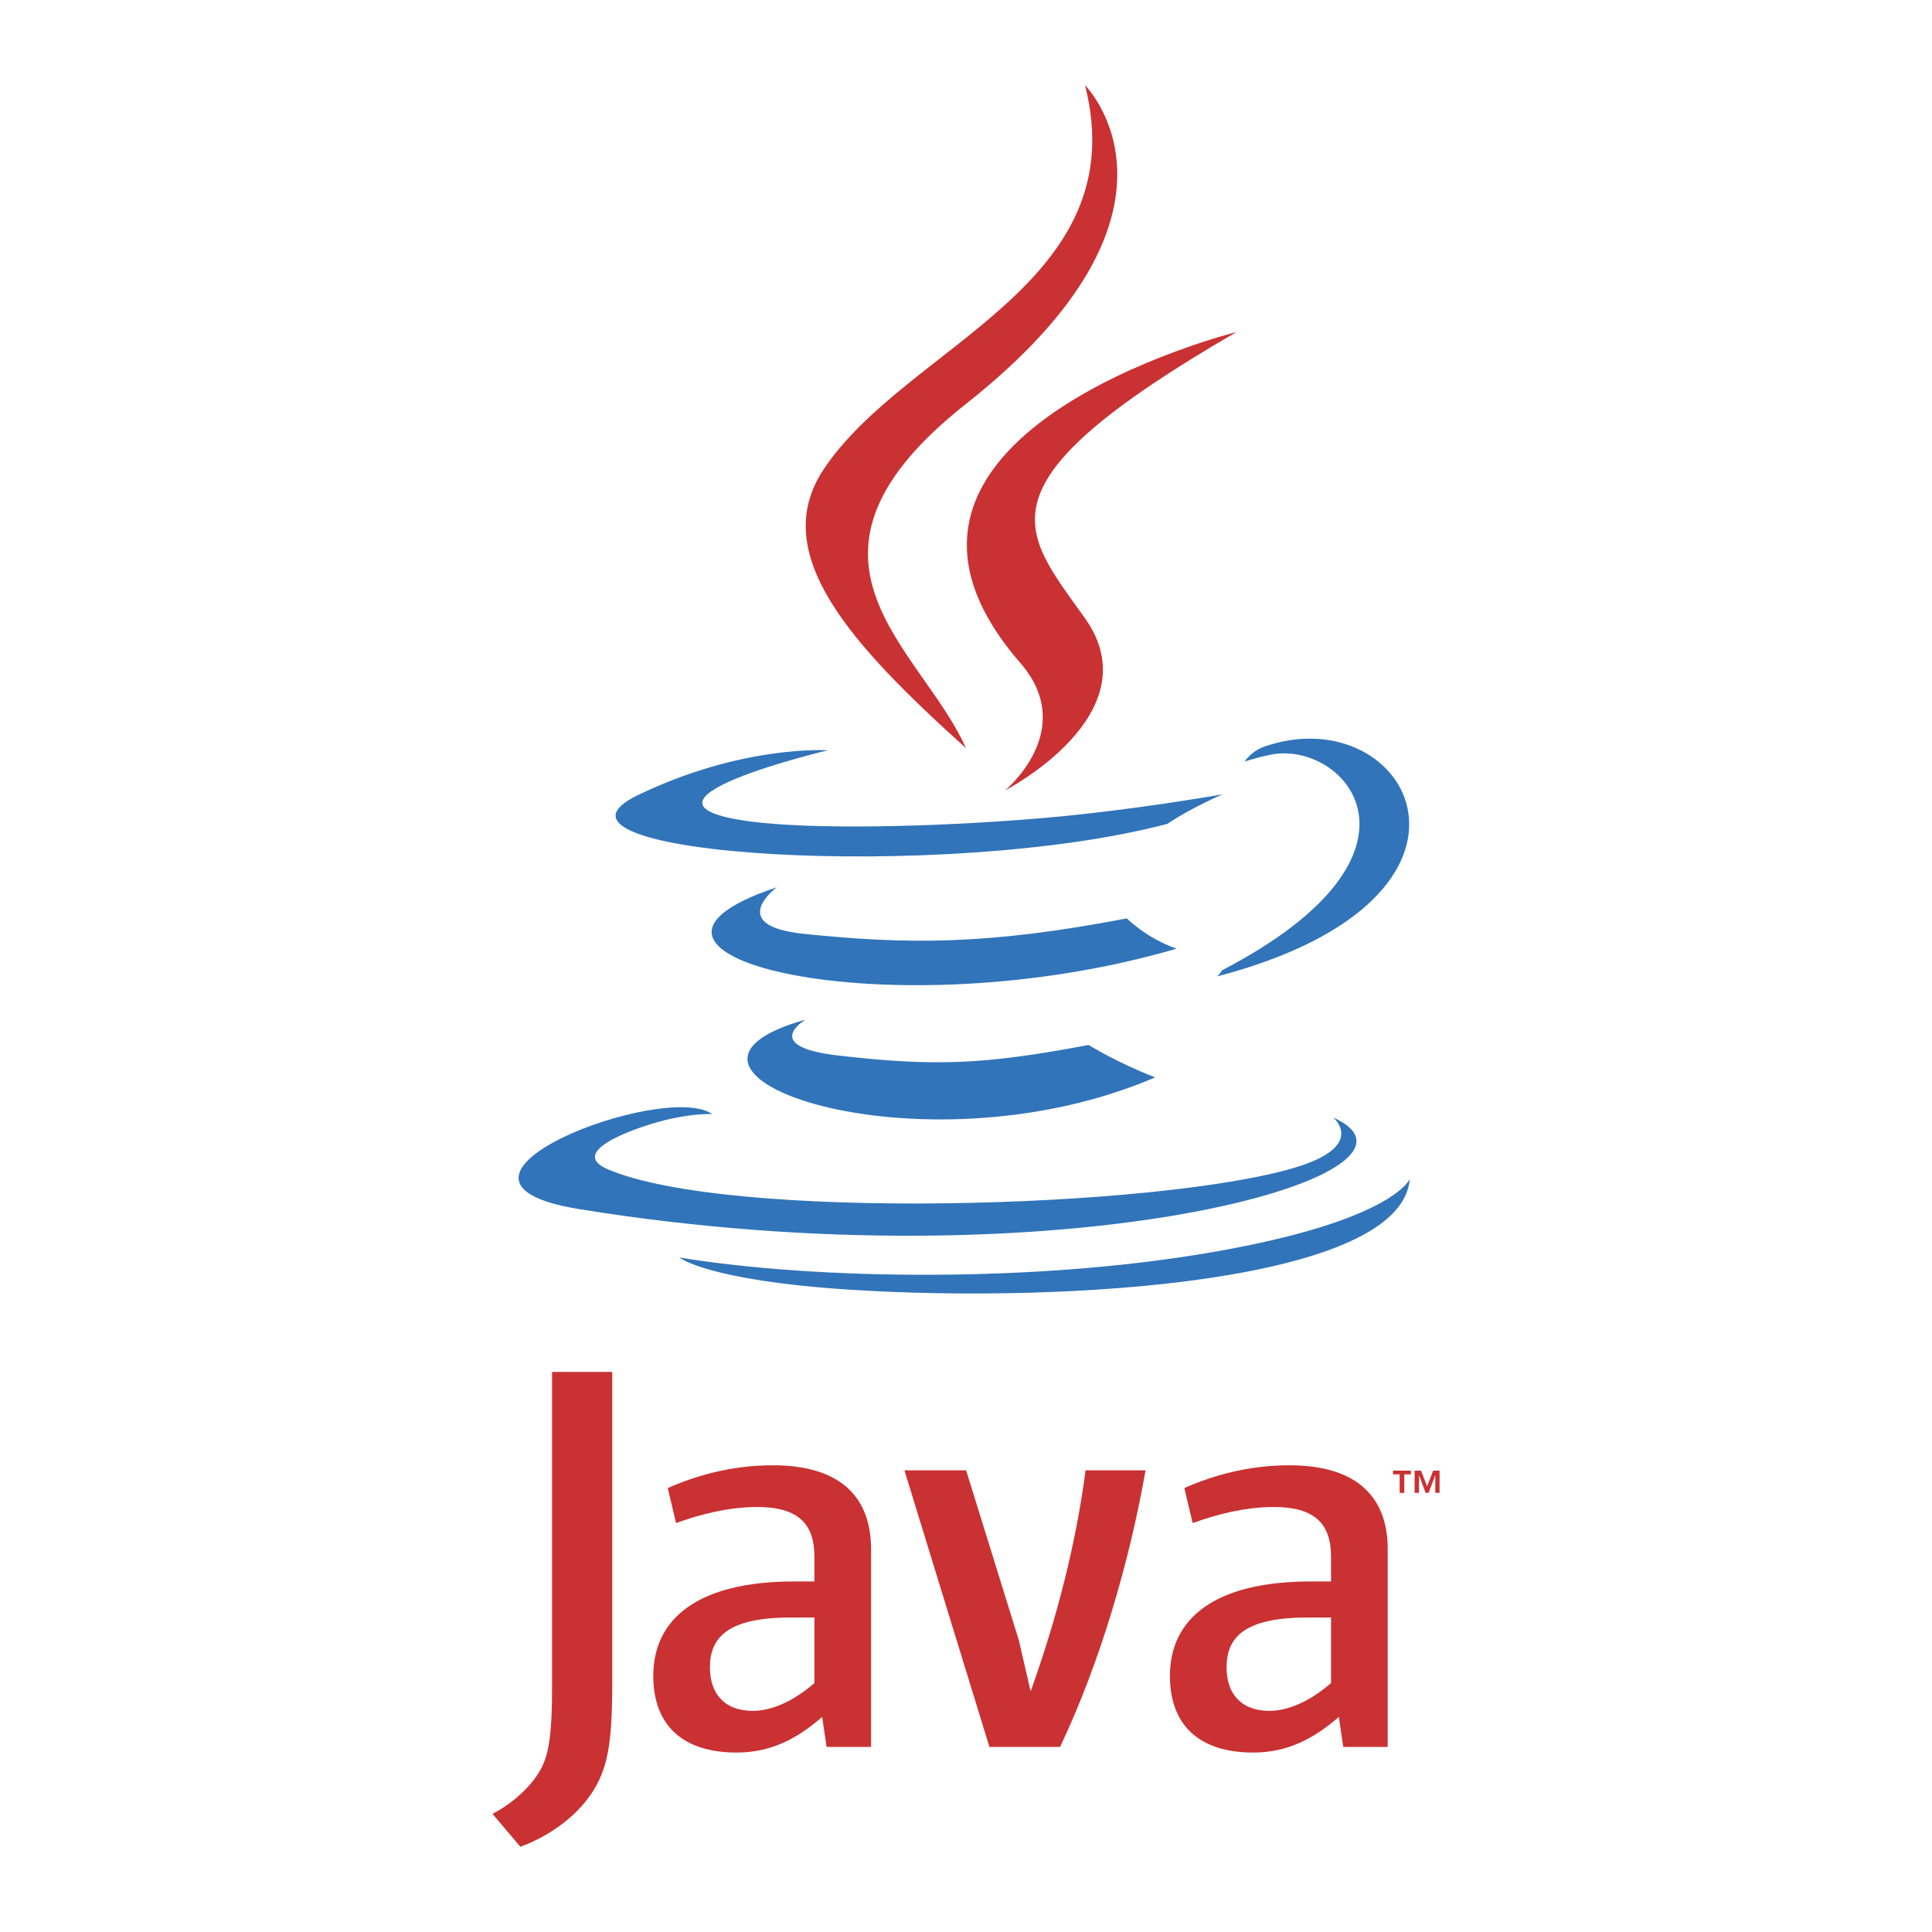
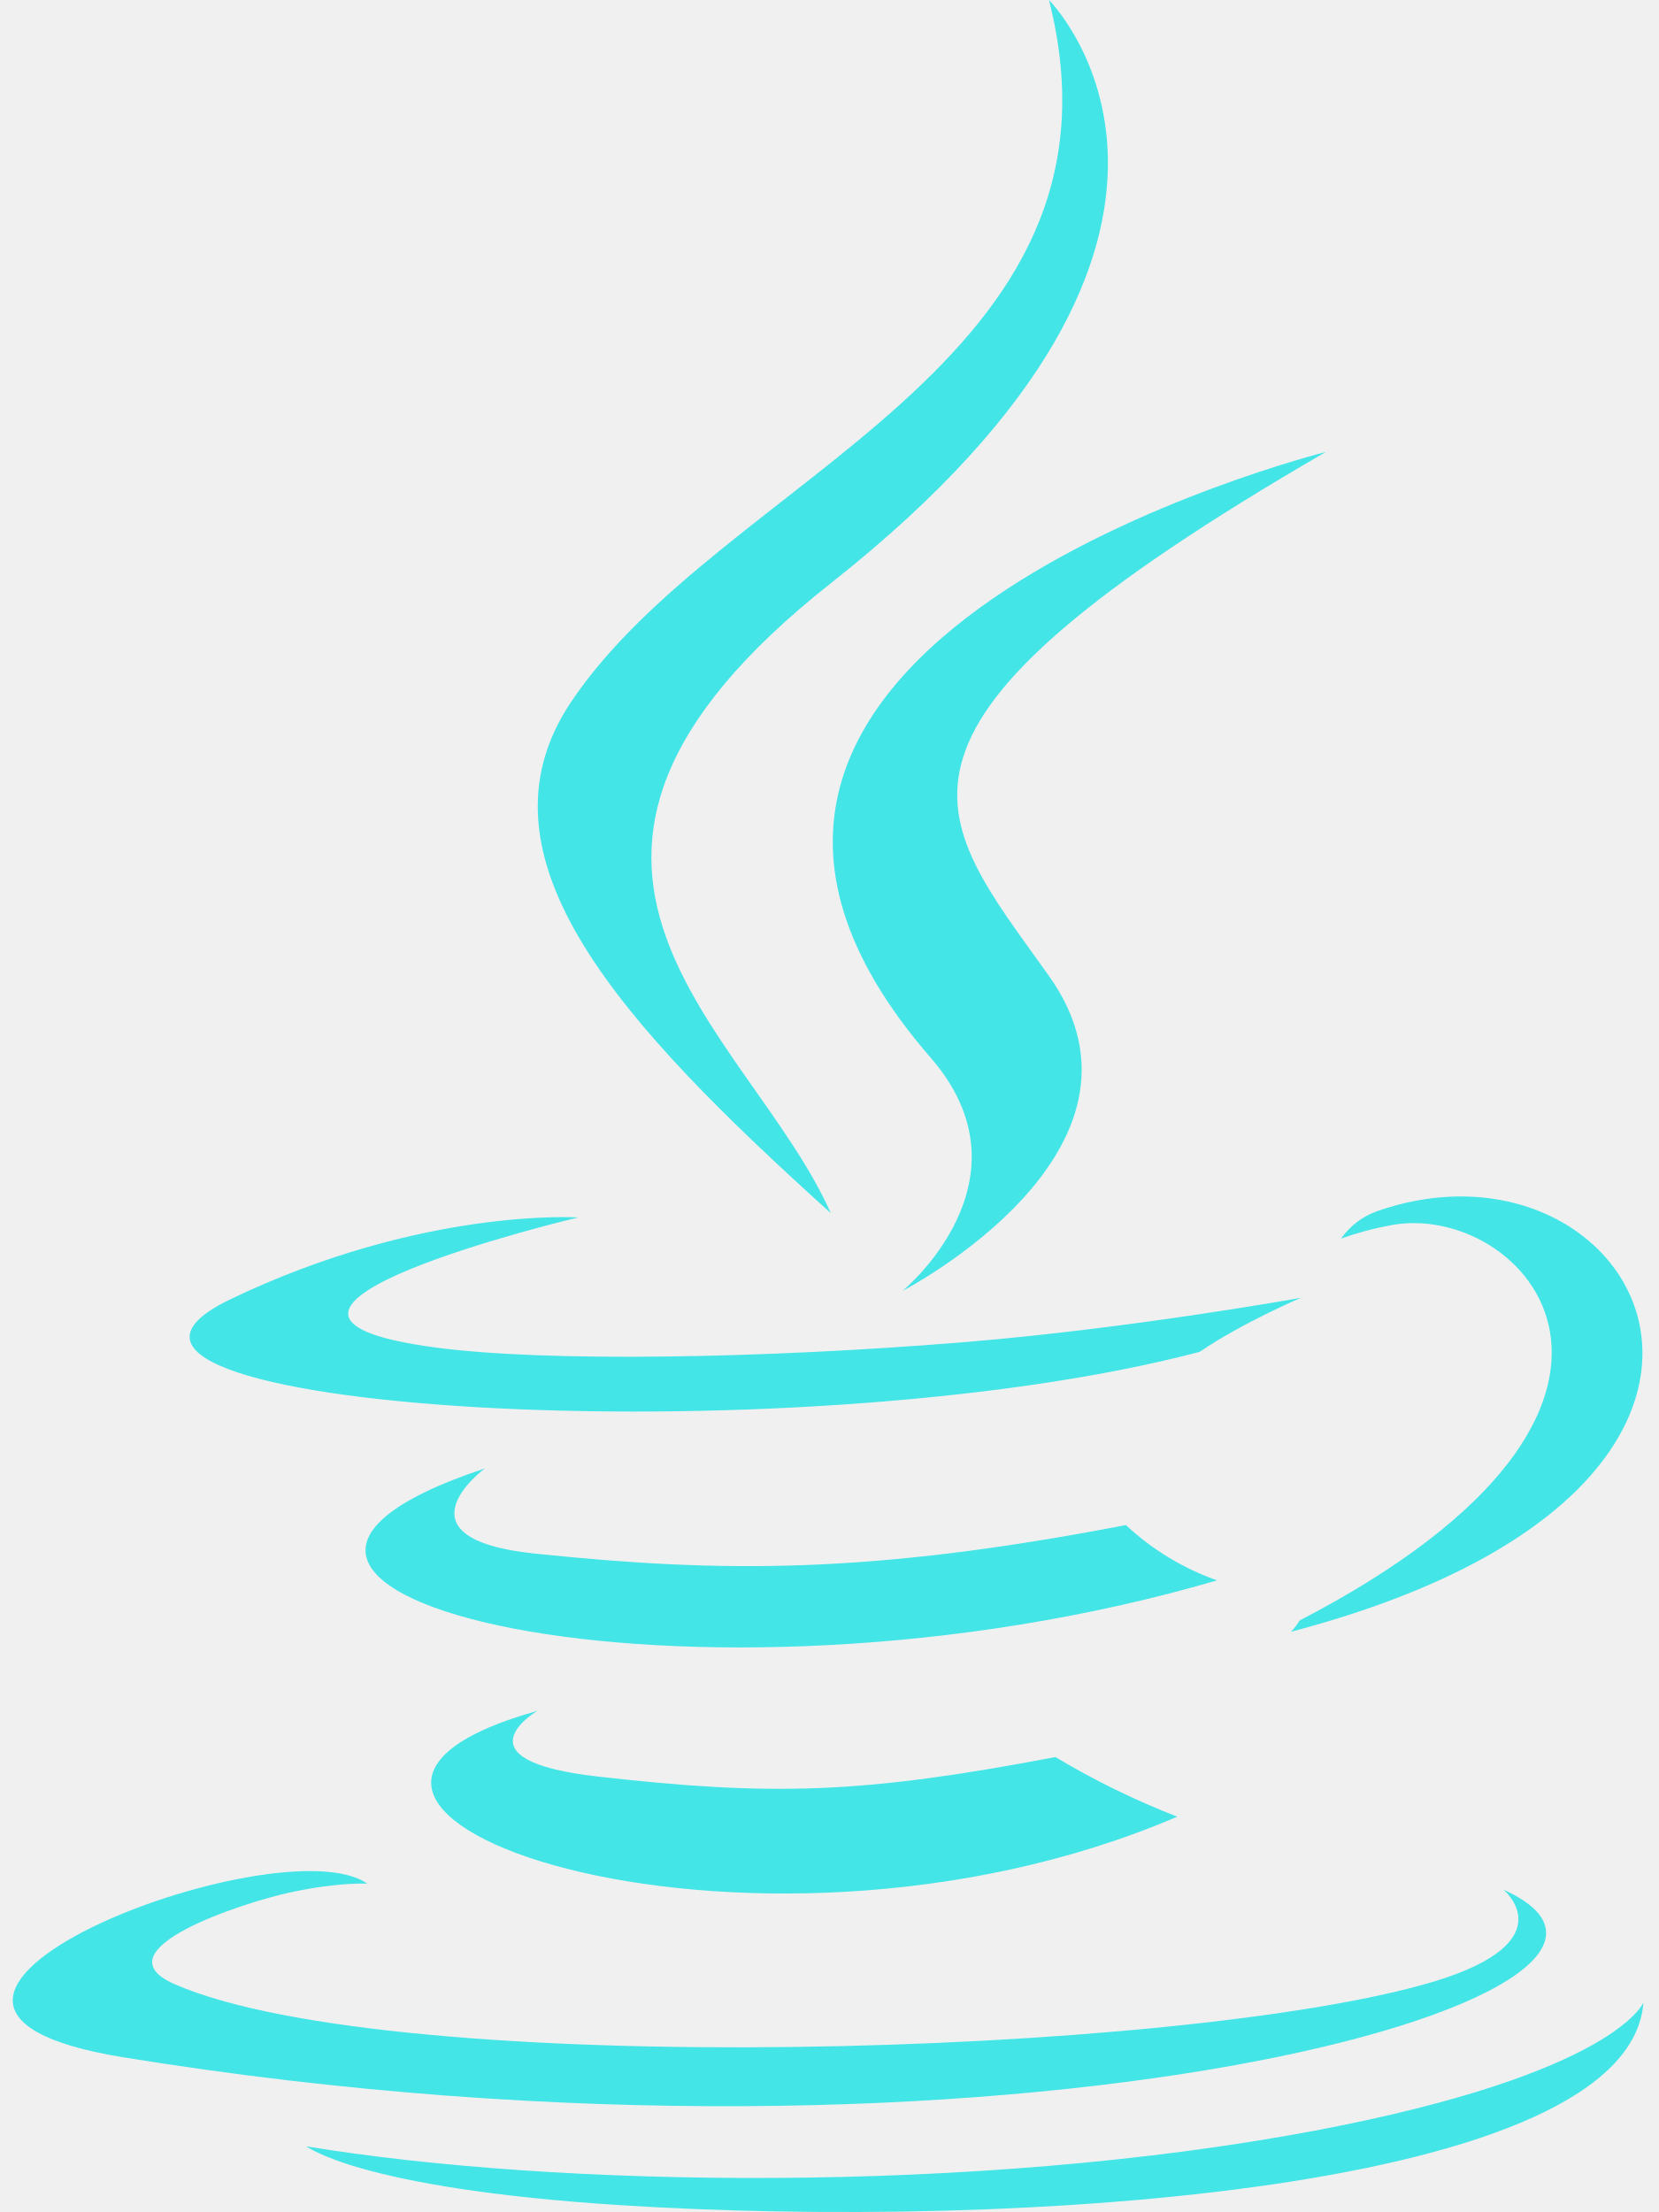
- <svg xmlns="http://www.w3.org/2000/svg" width="800px" height="800px" viewBox="0 0 192.756 192.756">
-   <g fill-rule="evenodd" clip-rule="evenodd">
-     <path fill="#ffffff" d="M0 0h192.756v192.756H0V0z" />
-     <path d="M80.372 101.729s-4.604 2.679 3.28 3.584c9.554 1.091 14.434.934 24.959-1.057 0 0 2.771 1.735 6.639 3.236-23.601 10.113-53.413-.585-34.878-5.763zM77.487 88.532s-5.165 3.823 2.726 4.639c10.206 1.054 18.262 1.14 32.211-1.544 0 0 1.926 1.955 4.957 3.023-28.531 8.345-60.307.657-39.894-6.118z" fill="#3174b9" />
-     <path d="M101.797 66.143c5.818 6.697-1.525 12.72-1.525 12.72s14.766-7.621 7.984-17.168c-6.332-8.899-11.189-13.32 15.102-28.566-.001-.001-41.27 10.303-21.561 33.014z" fill="#ca3132" />
-     <path d="M133.01 111.491s3.408 2.81-3.754 4.983c-13.619 4.125-56.694 5.369-68.659.164-4.298-1.872 3.766-4.467 6.303-5.015 2.646-.572 4.156-.468 4.156-.468-4.783-3.368-30.916 6.615-13.272 9.479 48.112 7.801 87.704-3.512 75.226-9.143zM82.587 74.857s-21.908 5.205-7.757 7.097c5.977.799 17.883.615 28.982-.316 9.068-.761 18.17-2.389 18.17-2.389s-3.195 1.371-5.51 2.949c-22.251 5.853-65.229 3.127-52.855-2.856 10.462-5.061 18.97-4.485 18.97-4.485zM121.891 96.824c22.617-11.75 12.16-23.044 4.859-21.522-1.785.373-2.586.695-2.586.695s.666-1.042 1.932-1.49c14.441-5.075 25.545 14.972-4.656 22.911-.001 0 .347-.314.451-.594z" fill="#3174b9" />
-     <path d="M108.256 8.504s12.523 12.531-11.881 31.794c-19.571 15.458-4.462 24.269-.006 34.34-11.426-10.307-19.807-19.382-14.185-27.826 8.254-12.395 31.125-18.406 26.072-38.308z" fill="#ca3132" />
-     <path d="M84.812 128.674c21.706 1.388 55.045-.771 55.836-11.044 0 0-1.518 3.894-17.941 6.983-18.529 3.488-41.386 3.082-54.938.845 0 0 2.777 2.298 17.043 3.216z" fill="#3174b9" />
-     <path d="M139.645 147.096h-.66v-.37h1.781v.37h-.66v1.848h-.461v-1.848zm3.554.092h-.008l-.656 1.755h-.301l-.652-1.755h-.008v1.755h-.438v-2.218h.643l.604 1.569.604-1.569h.637v2.218h-.424v-1.755h-.001zM81.255 167.921c-2.047 1.774-4.211 2.772-6.154 2.772-2.768 0-4.27-1.663-4.27-4.324 0-2.881 1.608-4.989 8.044-4.989h2.379v6.541h.001zm5.65 6.374v-19.732c0-5.043-2.876-8.371-9.809-8.371-4.045 0-7.591.999-10.474 2.272l.83 3.495c2.271-.834 5.207-1.607 8.089-1.607 3.994 0 5.713 1.607 5.713 4.934v2.495h-1.996c-9.702 0-14.08 3.764-14.08 9.423 0 4.876 2.885 7.648 8.316 7.648 3.491 0 6.099-1.441 8.534-3.55l.443 2.993h4.434zM105.762 174.295h-7.045l-8.483-27.601h6.154l5.265 16.961 1.172 5.096c2.656-7.371 4.541-14.854 5.484-22.057h5.984c-1.602 9.088-4.488 19.066-8.531 27.601zM132.799 167.921c-2.053 1.774-4.217 2.772-6.156 2.772-2.768 0-4.268-1.663-4.268-4.324 0-2.881 1.609-4.989 8.041-4.989h2.383v6.541zm5.652 6.374v-19.732c0-5.043-2.885-8.371-9.811-8.371-4.049 0-7.594.999-10.477 2.272l.83 3.495c2.271-.834 5.213-1.607 8.096-1.607 3.988 0 5.709 1.607 5.709 4.934v2.495h-1.996c-9.703 0-14.078 3.764-14.078 9.423 0 4.876 2.879 7.648 8.311 7.648 3.494 0 6.098-1.441 8.539-3.55l.445 2.993h4.432zM58.983 178.985c-1.61 2.353-4.214 4.216-7.061 5.267l-2.79-3.286c2.169-1.113 4.027-2.91 4.892-4.582.745-1.49 1.056-3.406 1.056-7.992v-31.515h6.005v31.08c0 6.134-.49 8.613-2.102 11.028z" fill="#ca3132" />
-   </g>
+ <svg xmlns="http://www.w3.org/2000/svg" viewBox="0 0 384 512">
+   <path d="M277.7 312.9c9.8-6.7 23.4-12.5 23.4-12.5s-38.7 7-77.2 10.2c-47.1 3.9-97.7 4.7-123.1 1.3-60.1-8 33-30.1 33-30.1s-36.1-2.4-80.6 19c-52.5 25.4 130 37 224.5 12.1zm-85.4-32.1c-19-42.7-83.1-80.2 0-145.8C296 53.2 242.8 0 242.8 0c21.5 84.5-75.6 110.1-110.7 162.6-23.9 35.9 11.7 74.4 60.2 118.2zm114.6-176.2c.1 0-175.2 43.8-91.5 140.2 24.7 28.4-6.5 54-6.5 54s62.7-32.4 33.9-72.9c-26.9-37.8-47.5-56.6 64.1-121.3zm-6.1 270.5a12.2 12.2 0 0 1 -2 2.6c128.3-33.7 81.1-118.9 19.8-97.3a17.3 17.3 0 0 0 -8.2 6.3 70.5 70.5 0 0 1 11-3c31-6.5 75.5 41.5-20.6 91.4zM348 437.4s14.5 11.9-15.9 21.2c-57.9 17.5-240.8 22.8-291.6 .7-18.3-7.9 16-19 26.8-21.3 11.2-2.4 17.7-2 17.7-2-20.3-14.3-131.3 28.1-56.4 40.2C232.8 509.4 401 461.3 348 437.4zM124.4 396c-78.7 22 47.9 67.4 148.1 24.5a185.9 185.9 0 0 1 -28.2-13.8c-44.7 8.5-65.4 9.1-106 4.5-33.5-3.8-13.9-15.2-13.9-15.2zm179.8 97.2c-78.7 14.8-175.8 13.1-233.3 3.6 0-.1 11.8 9.7 72.4 13.6 92.2 5.9 233.8-3.3 237.1-46.9 0 0-6.4 16.5-76.2 29.7zM260.6 353c-59.2 11.4-93.5 11.1-136.8 6.6-33.5-3.5-11.6-19.7-11.6-19.7-86.8 28.8 48.2 61.4 169.5 25.9a60.4 60.4 0 0 1 -21.1-12.8z" fill="#44E5E7" />
</svg>
